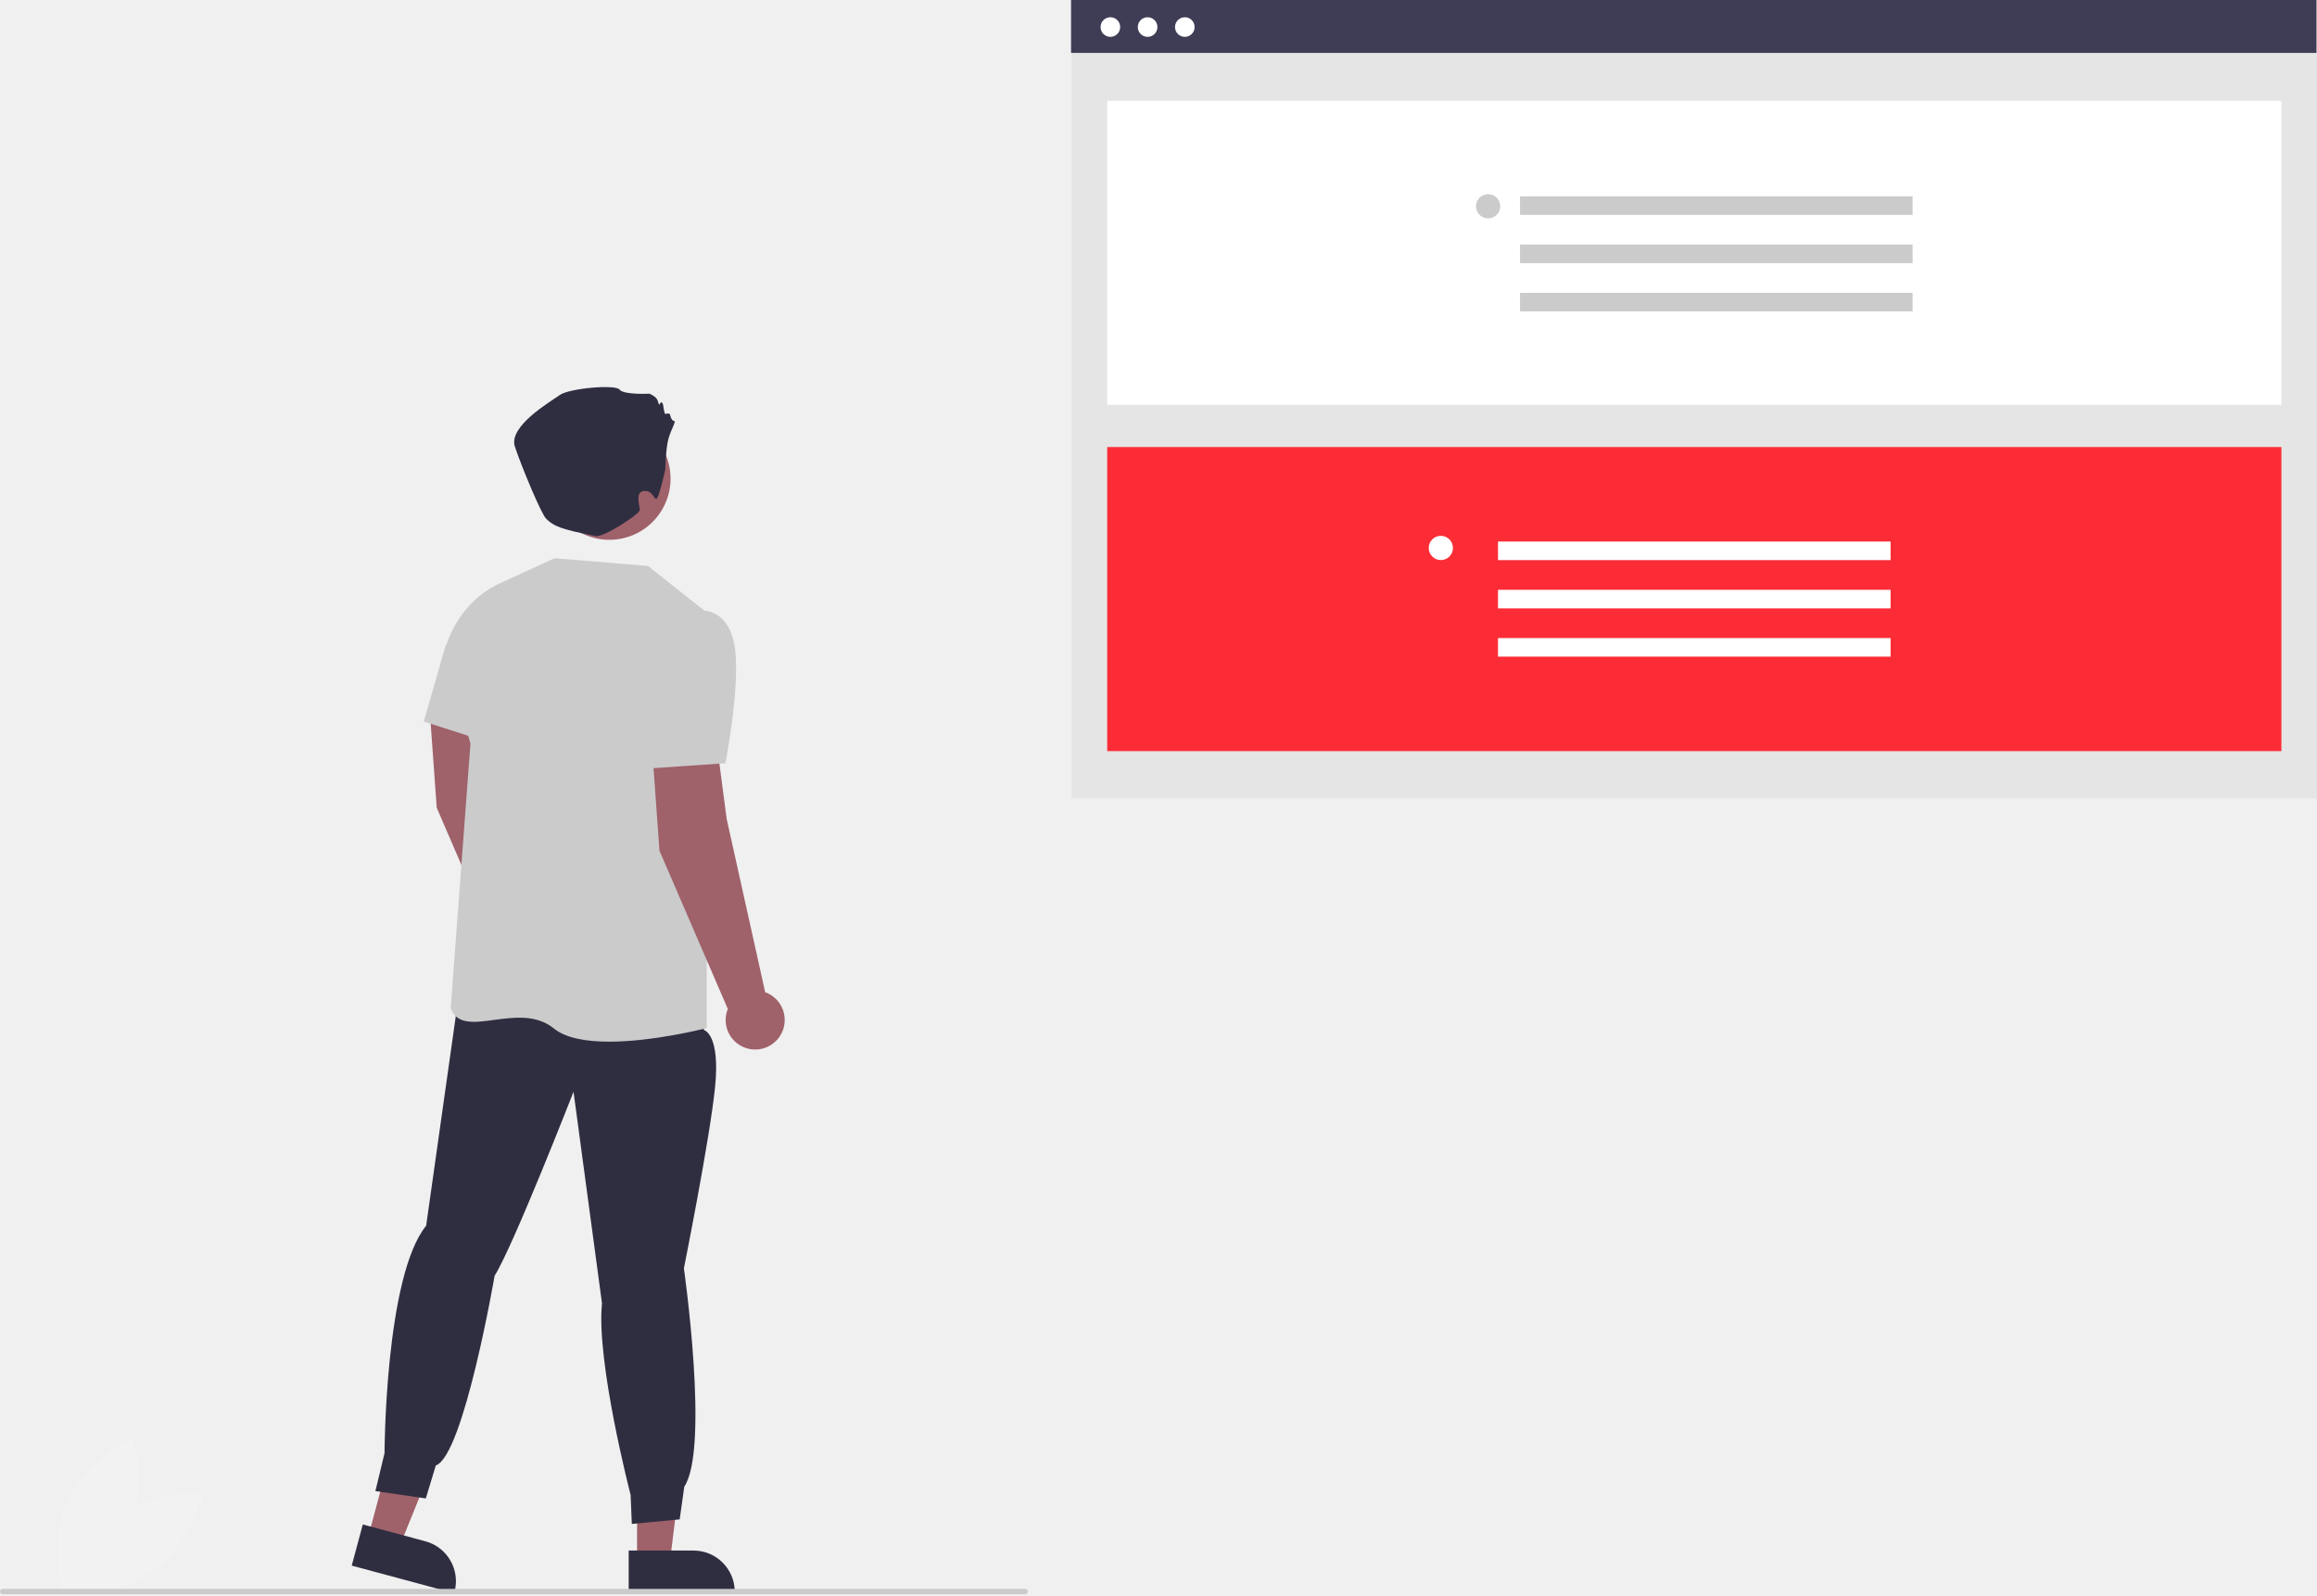
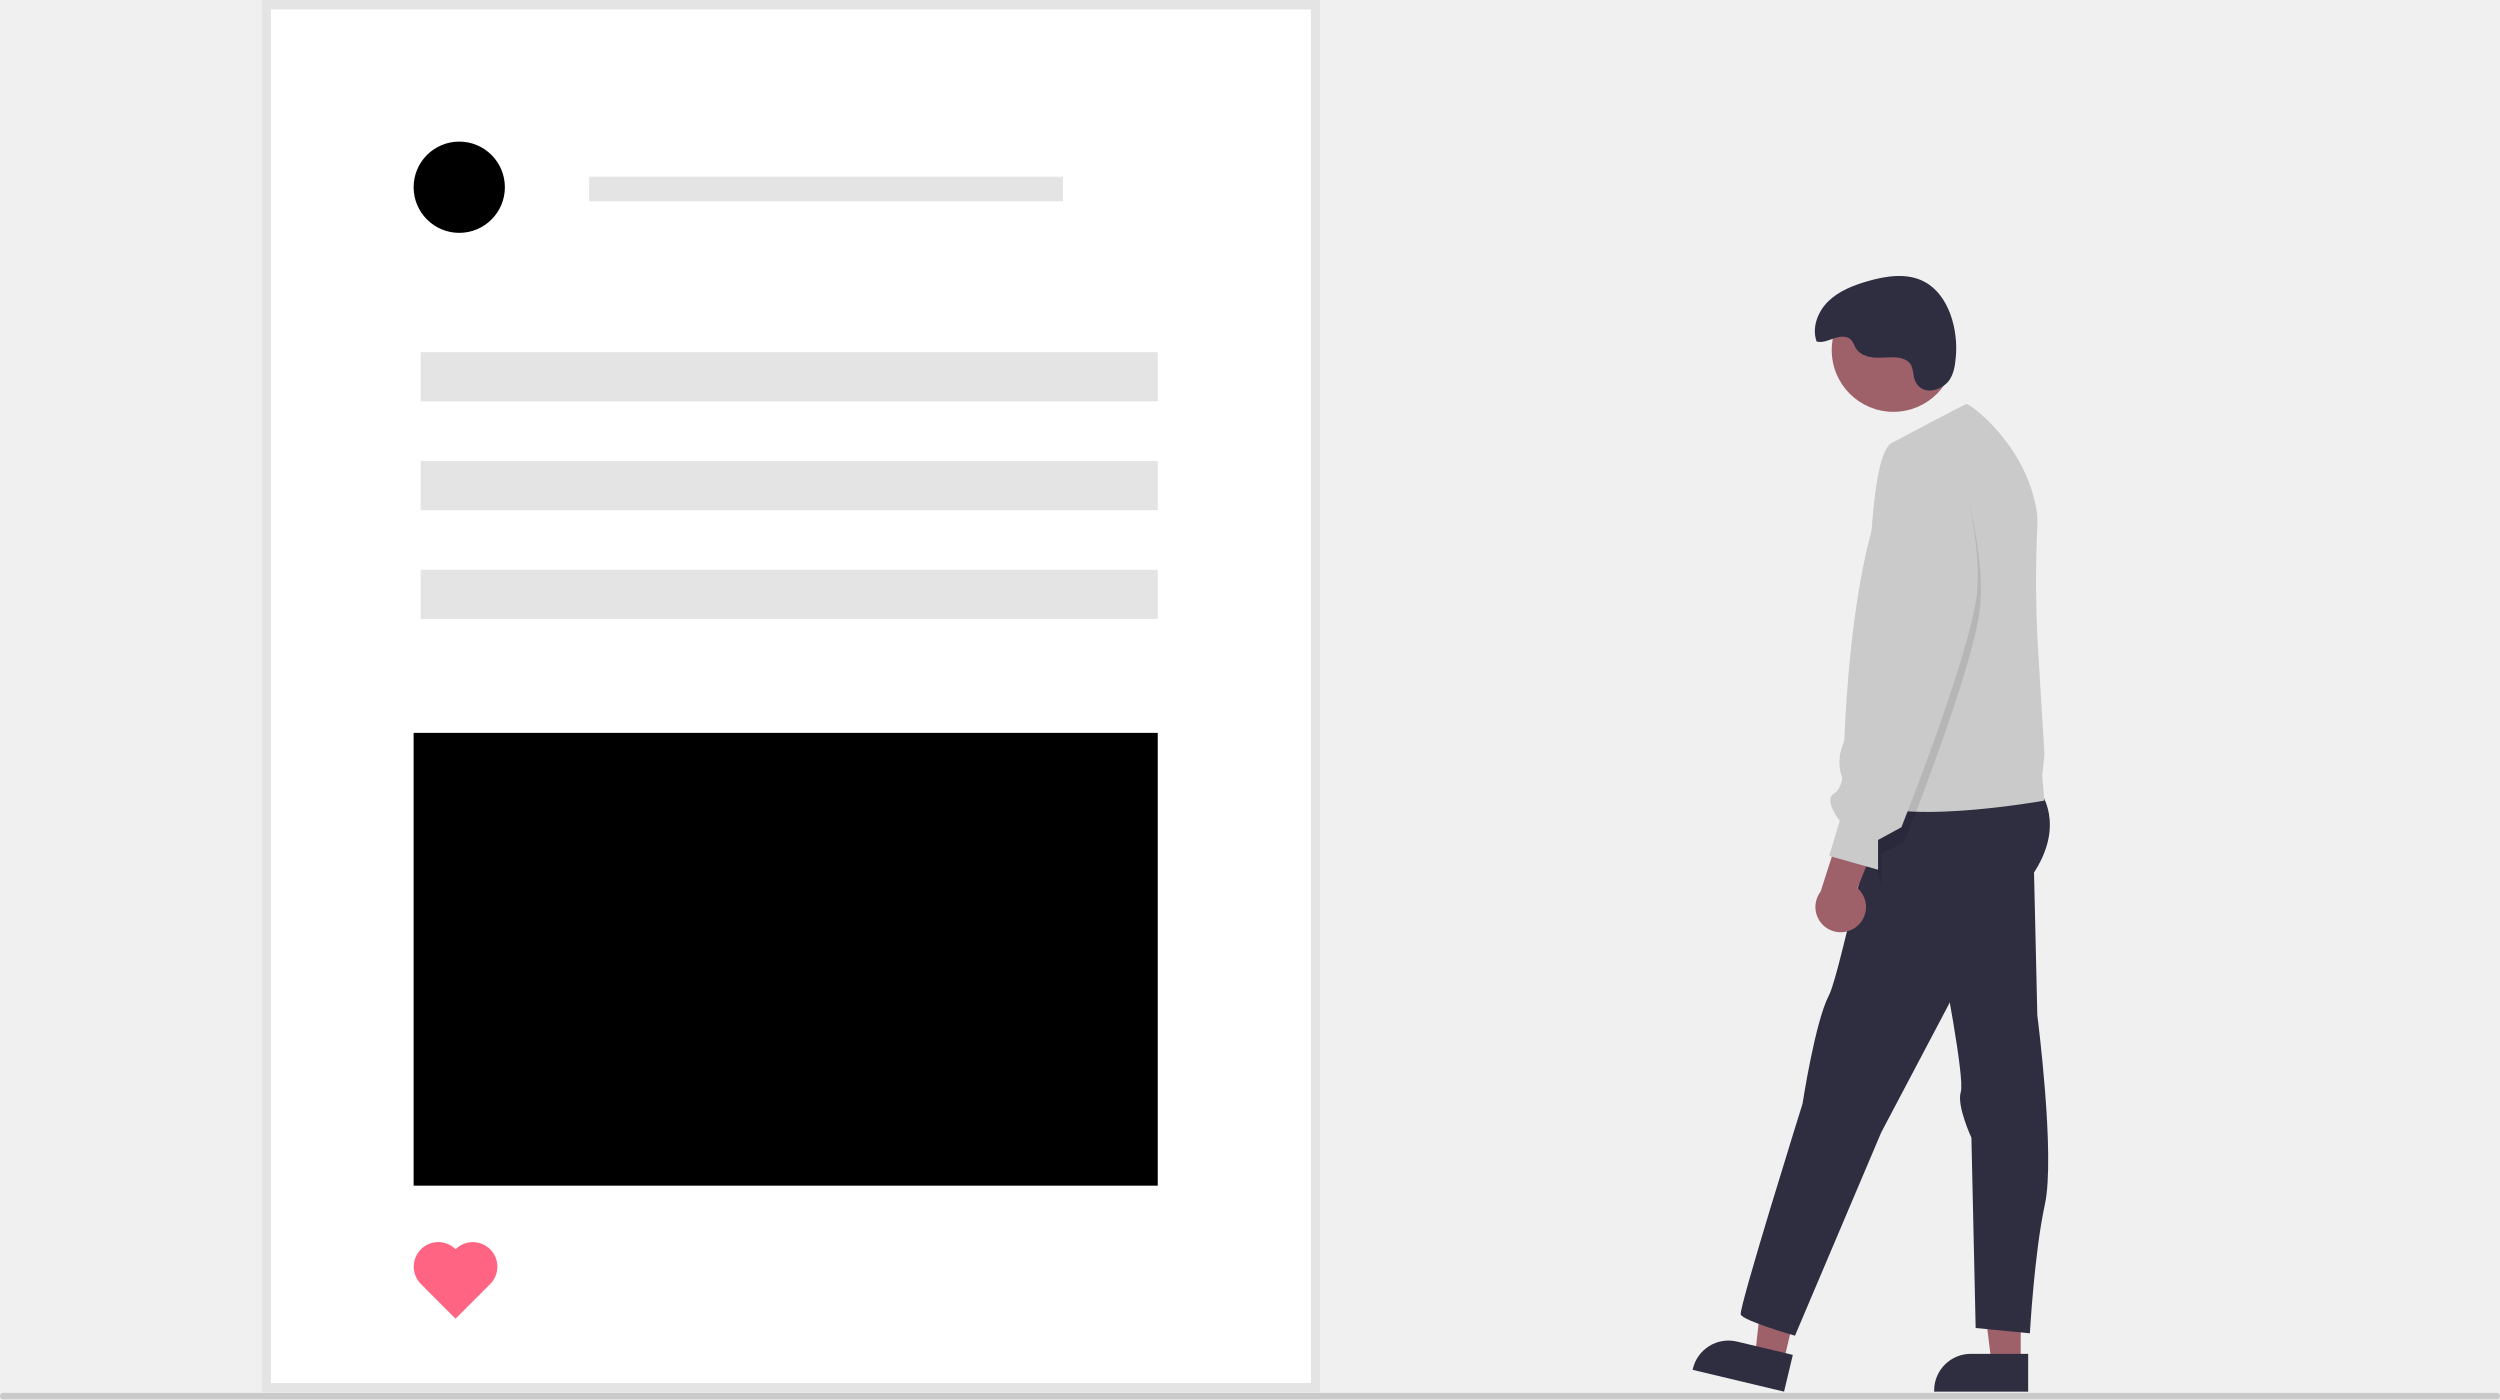
- <svg xmlns="http://www.w3.org/2000/svg" width="863.413" height="594.503" viewBox="0 0 863.413 594.503" role="img" artist="Katerina Limpitsouni" source="https://undraw.co/">
-   <path d="M210.458,717.839c-14.537,10.271-19.057,28.879-19.057,28.879s19.049,1.955,33.586-8.316,19.057-28.879,19.057-28.879S224.995,707.568,210.458,717.839Z" transform="translate(-168.2933 -152.7483)" fill="#f2f2f2" />
-   <path d="M216.273,722.983c-7.275,16.245-24.662,24.269-24.662,24.269s-5.592-18.314,1.682-34.559,24.662-24.269,24.662-24.269S223.548,706.738,216.273,722.983Z" transform="translate(-168.2933 -152.7483)" fill="#f2f2f2" />
-   <rect x="399.32" y="0.263" width="464.093" height="297.226" fill="#e5e5e5" />
-   <rect x="412.591" y="37.543" width="437.552" height="113.305" fill="#fff" />
-   <rect x="412.591" y="166.584" width="437.552" height="113.305" fill="#fb2c36" />
-   <rect x="399.122" width="464.093" height="19.716" fill="#3f3d56" />
-   <circle cx="413.774" cy="10.08" r="3.654" fill="#fff" />
-   <circle cx="427.644" cy="10.08" r="3.654" fill="#fff" />
-   <circle cx="441.515" cy="10.08" r="3.654" fill="#fff" />
-   <rect x="566.424" y="73.151" width="146.292" height="6.917" fill="#cbcbcb" />
-   <rect x="566.424" y="91.134" width="146.292" height="6.917" fill="#cbcbcb" />
-   <rect x="566.424" y="109.117" width="146.292" height="6.917" fill="#cbcbcb" />
-   <circle cx="554.531" cy="76.87" r="4.514" fill="#cbcbcb" />
-   <rect x="558.221" y="201.795" width="146.292" height="6.917" fill="#fff" />
-   <rect x="558.221" y="219.779" width="146.292" height="6.917" fill="#fff" />
-   <rect x="558.221" y="237.762" width="146.292" height="6.917" fill="#fff" />
-   <circle cx="536.918" cy="204.182" r="4.514" fill="#fff" />
-   <path d="M370.431,506.481l-14.349-64.572-3.267-24.893-24.271,2.023,2.489,34.695L356.508,512.711a11,11,0,1,0,13.923-6.23Z" transform="translate(-168.2933 -152.7483)" fill="#9f616a" />
-   <polygon points="237.4 581.782 249.659 581.782 255.492 534.494 237.397 534.495 237.4 581.782" fill="#9f616a" />
-   <path d="M402.566,730.528l24.144-.001h.001a15.387,15.387,0,0,1,15.386,15.386v.5l-39.531.001Z" transform="translate(-168.2933 -152.7483)" fill="#2f2e41" />
-   <polygon points="137.175 572.735 149.014 575.919 166.931 531.77 149.457 527.07 137.175 572.735" fill="#9f616a" />
-   <path d="M303.488,720.805l23.315,6.271.001 0a15.387,15.387,0,0,1,10.861,18.855l-.13.483-38.174-10.268Z" transform="translate(-168.2933 -152.7483)" fill="#2f2e41" />
-   <path d="M425.313,527.234l5.435,9.401s5.972,1.631,4.02,21.098-11.628,67.627-11.628,67.627,9.592,67.174.145,81.366l-1.709,12.187-17.84,1.705-.45-10.814s-12.906-49.683-10.666-71.398L382.015,559.57s-22.503,57.636-29.409,68.566c0,0-11.536,67.076-21.9,70.684l-3.743,12.287-18.781-2.731,3.397-14.11s.185-65.912,15.516-84.779l11.846-83.778Z" transform="translate(-168.2933 -152.7483)" fill="#2f2e41" />
-   <path d="M395.304,540.902c-8.332,0-16.072-1.227-20.59-4.895-6.556-5.322-14.913-4.196-22.287-3.202-7.386.996-13.765,1.855-16.146-4.181l-.042-.106.008-.114,7.355-98.562-9.764-34.081.025-.12c.035-.17,3.656-17.042,19.591-25.01l21.478-9.86,34.823,2.868,21.846,17.312v.242l.062,154.63-.376.097C430.125,536.217,411.585,540.902,395.304,540.902Z" transform="translate(-168.2933 -152.7483)" fill="#cbcbcb" />
-   <path d="M348.612,428.79l-22.406-7.164,8.137-28.348,11.578,1.277Z" transform="translate(-168.2933 -152.7483)" fill="#cbcbcb" />
-   <path d="M453.431,522.481l-14.349-64.572-3.267-24.893-24.271,2.023,2.489,34.695L439.508,528.711a11,11,0,1,0,13.923-6.23Z" transform="translate(-168.2933 -152.7483)" fill="#9f616a" />
-   <path d="M408.204,439.22l-1.906-25.416,24.146-33.475.245-.008c.1-.005,9.812-.173,11.561,14.706,1.705,14.504-3.509,41.476-3.562,41.746l-.073.377Z" transform="translate(-168.2933 -152.7483)" fill="#cbcbcb" />
-   <circle cx="395.371" cy="331.105" r="22.793" transform="translate(-216.2252 -85.14155) rotate(-9.21747)" fill="#9f616a" />
-   <path d="M416.209,327.721s.182-8.013,1.196-11.559,3.039-6.585,2.026-6.585-1.52-2.533-1.52-2.533-1.013-.507-1.52,0-1.013-3.546-1.013-3.546-.507-1.52-1.013-.507-.507.507-1.013-1.013-3.039-2.533-3.039-2.533-9.624.507-11.143-1.52-18.741-.507-22.287,2.026-19.248,11.65-16.715,19.248,9.823,25.092,11.65,26.846c2.889,2.773,4.889,3.773,18.559,6.493,2.675.532,16.33-8.2,16.33-9.72s-1.646-6.338,1-7c4-1,4.45,4.057,5.463,2.537S416.209,327.721,416.209,327.721Z" transform="translate(-168.2933 -152.7483)" fill="#2f2e41" />
-   <path d="M550.293,746.821h-381a1,1,0,0,1,0-2h381a1,1,0,0,1,0,2Z" transform="translate(-168.2933 -152.7483)" fill="#cbcbcb" />
+ <svg xmlns="http://www.w3.org/2000/svg" width="770" height="431" viewBox="0 0 770 431" role="img" artist="Katerina Limpitsouni" source="https://undraw.co/">
+   <polygon points="622.385 419.921 613.405 419.92 609.133 385.282 622.387 385.282 622.385 419.921" fill="#9e616a" />
+   <path d="M839.675,663.126l-28.956-.001v-.366a11.271,11.271,0,0,1,11.271-11.27h.001l17.686.001Z" transform="translate(-215 -234.5)" fill="#2f2e41" />
+   <polygon points="549.281 419.627 540.546 417.543 544.427 382.858 557.319 385.934 549.281 419.627" fill="#9e616a" />
+   <path d="M764.489,663.126l-28.166-6.719.085-.356a11.271,11.271,0,0,1,13.578-8.348l.001 0,17.203,4.104Z" transform="translate(-215 -234.5)" fill="#2f2e41" />
+   <circle cx="583.166" cy="107.852" r="18.994" fill="#9e616a" />
+   <path d="M843.027,477.815s8.842,10.48-2.292,26.527-21.421,31.767-21.421,31.767l-24.889,47.159L767.851,645.899s-16.047-4.585-16.702-6.55,19.041-64.925,19.041-64.925,3.827-25.106,8.085-33.293,14.938-70.756,25.09-71.411S843.027,477.815,843.027,477.815Z" transform="translate(-215 -234.5)" fill="#2f2e41" />
+   <path d="M841.322,496.482l1.176,50.761s5.599,43.158,2.325,58.223-4.617,39.697-4.617,39.697l-16.702-1.637-1.31-58.621s-4.585-9.825-3.275-14.082-5.567-39.299-5.567-39.299Z" transform="translate(-215 -234.5)" fill="#2f2e41" />
+   <path d="M785.911,479.453c9.824,10.477,58.752,1.634,58.752,1.634l-.652-7.532.684-6.873-1.964-32.096a362.021,362.021,0,0,1-.204-38.63,20.655,20.655,0,0,0-.254-4.212c-3.376-20.536-20.731-33.119-21.65-32.808-.462.152-5.384,2.717-10.521,5.416-5.897,3.098-12.073,6.372-12.073,6.372-7.861,2.952-6.55,50.111-9.172,54.368s0,18.99,0,18.99l-2.945,14.081S776.086,468.976,785.911,479.453Z" transform="translate(-215 -234.5)" fill="#cacaca" />
+   <path d="M817.651,375.487s9.17,27.509,7.205,46.176-23.252,72.048-23.252,72.048l-7.205,3.93v9.17l-5.067-13.726,13.936-29.138S785.884,363.37,817.651,375.487Z" transform="translate(-215 -234.5)" opacity="0.1" style="isolation:isolate" />
+   <path d="M804.42,350.432a12.776,12.776,0,0,0-.768-3.453c-.834-1.569-2.749-2.226-4.519-2.38-2.26-.197-4.537.195-6.8.04s-4.681-1.017-5.807-2.986a13.698,13.698,0,0,0-1.267-2.391c-1.241-1.417-3.501-1.197-5.284-.59s-3.642,1.494-5.464,1.019c-1.532-4.287.354-9.232,3.618-12.407s7.665-4.883,12.036-6.156c5.765-1.679,12.254-2.672,17.555.15,7.687,4.091,10.399,14.92,9.69,22.991-.268,3.051-.707,6.506-3.173,8.566C810.622,355.853,805.511,355.594,804.42,350.432Z" transform="translate(-215 -234.5)" fill="#2f2e41" />
+   <path d="M786.837,519.888a7.739,7.739,0,0,0,.249-11.865l10.307-25.499-14.011,2.823-7.64,23.782a7.781,7.781,0,0,0,11.094,10.759Z" transform="translate(-215 -234.5)" fill="#9e616a" />
+   <path d="M816.693,371.053s9.17,27.509,7.205,46.176-23.252,72.048-23.252,72.048l-7.205,3.93v9.17l-15.065-4.257,3.275-10.807s-5.24-6.55-1.637-8.515,2.947-12.772,2.947-12.772S784.927,358.936,816.693,371.053Z" transform="translate(-215 -234.5)" fill="#cacaca" />
+   <path d="M621.684,663.35H295.537V234.5H621.684Z" transform="translate(-215 -234.5)" fill="#fff" />
+   <path d="M621.684,663.35H295.537V234.5H621.684ZM298.441,660.446H618.781V237.403H298.441Z" transform="translate(-215 -234.5)" fill="#e4e4e4" />
+   <rect x="129.557" y="108.479" width="227.027" height="15.135" fill="#e4e4e4" />
+   <rect x="181.449" y="54.425" width="145.946" height="7.568" fill="#e4e4e4" />
+   <rect x="129.557" y="141.992" width="227.027" height="15.135" fill="#e4e4e4" />
+   <rect x="129.557" y="175.506" width="227.027" height="15.135" fill="#e4e4e4" />
+   <circle cx="141.449" cy="57.668" r="14.054" fill="#000000" />
+   <rect x="127.394" y="225.722" width="229.19" height="139.46" fill="#000000" />
+   <path d="M355.318,619.25a7.568,7.568,0,0,0-10.713,10.692l10.692,10.713,10.713-10.692a7.568,7.568,0,0,0-10.692-10.713Z" transform="translate(-215 -234.5)" fill="#ff6582" />
+   <path d="M984,665.5H216a1,1,0,0,1,0-2H984a1,1,0,0,1,0,2Z" transform="translate(-215 -234.5)" fill="#cacaca" />
</svg>
